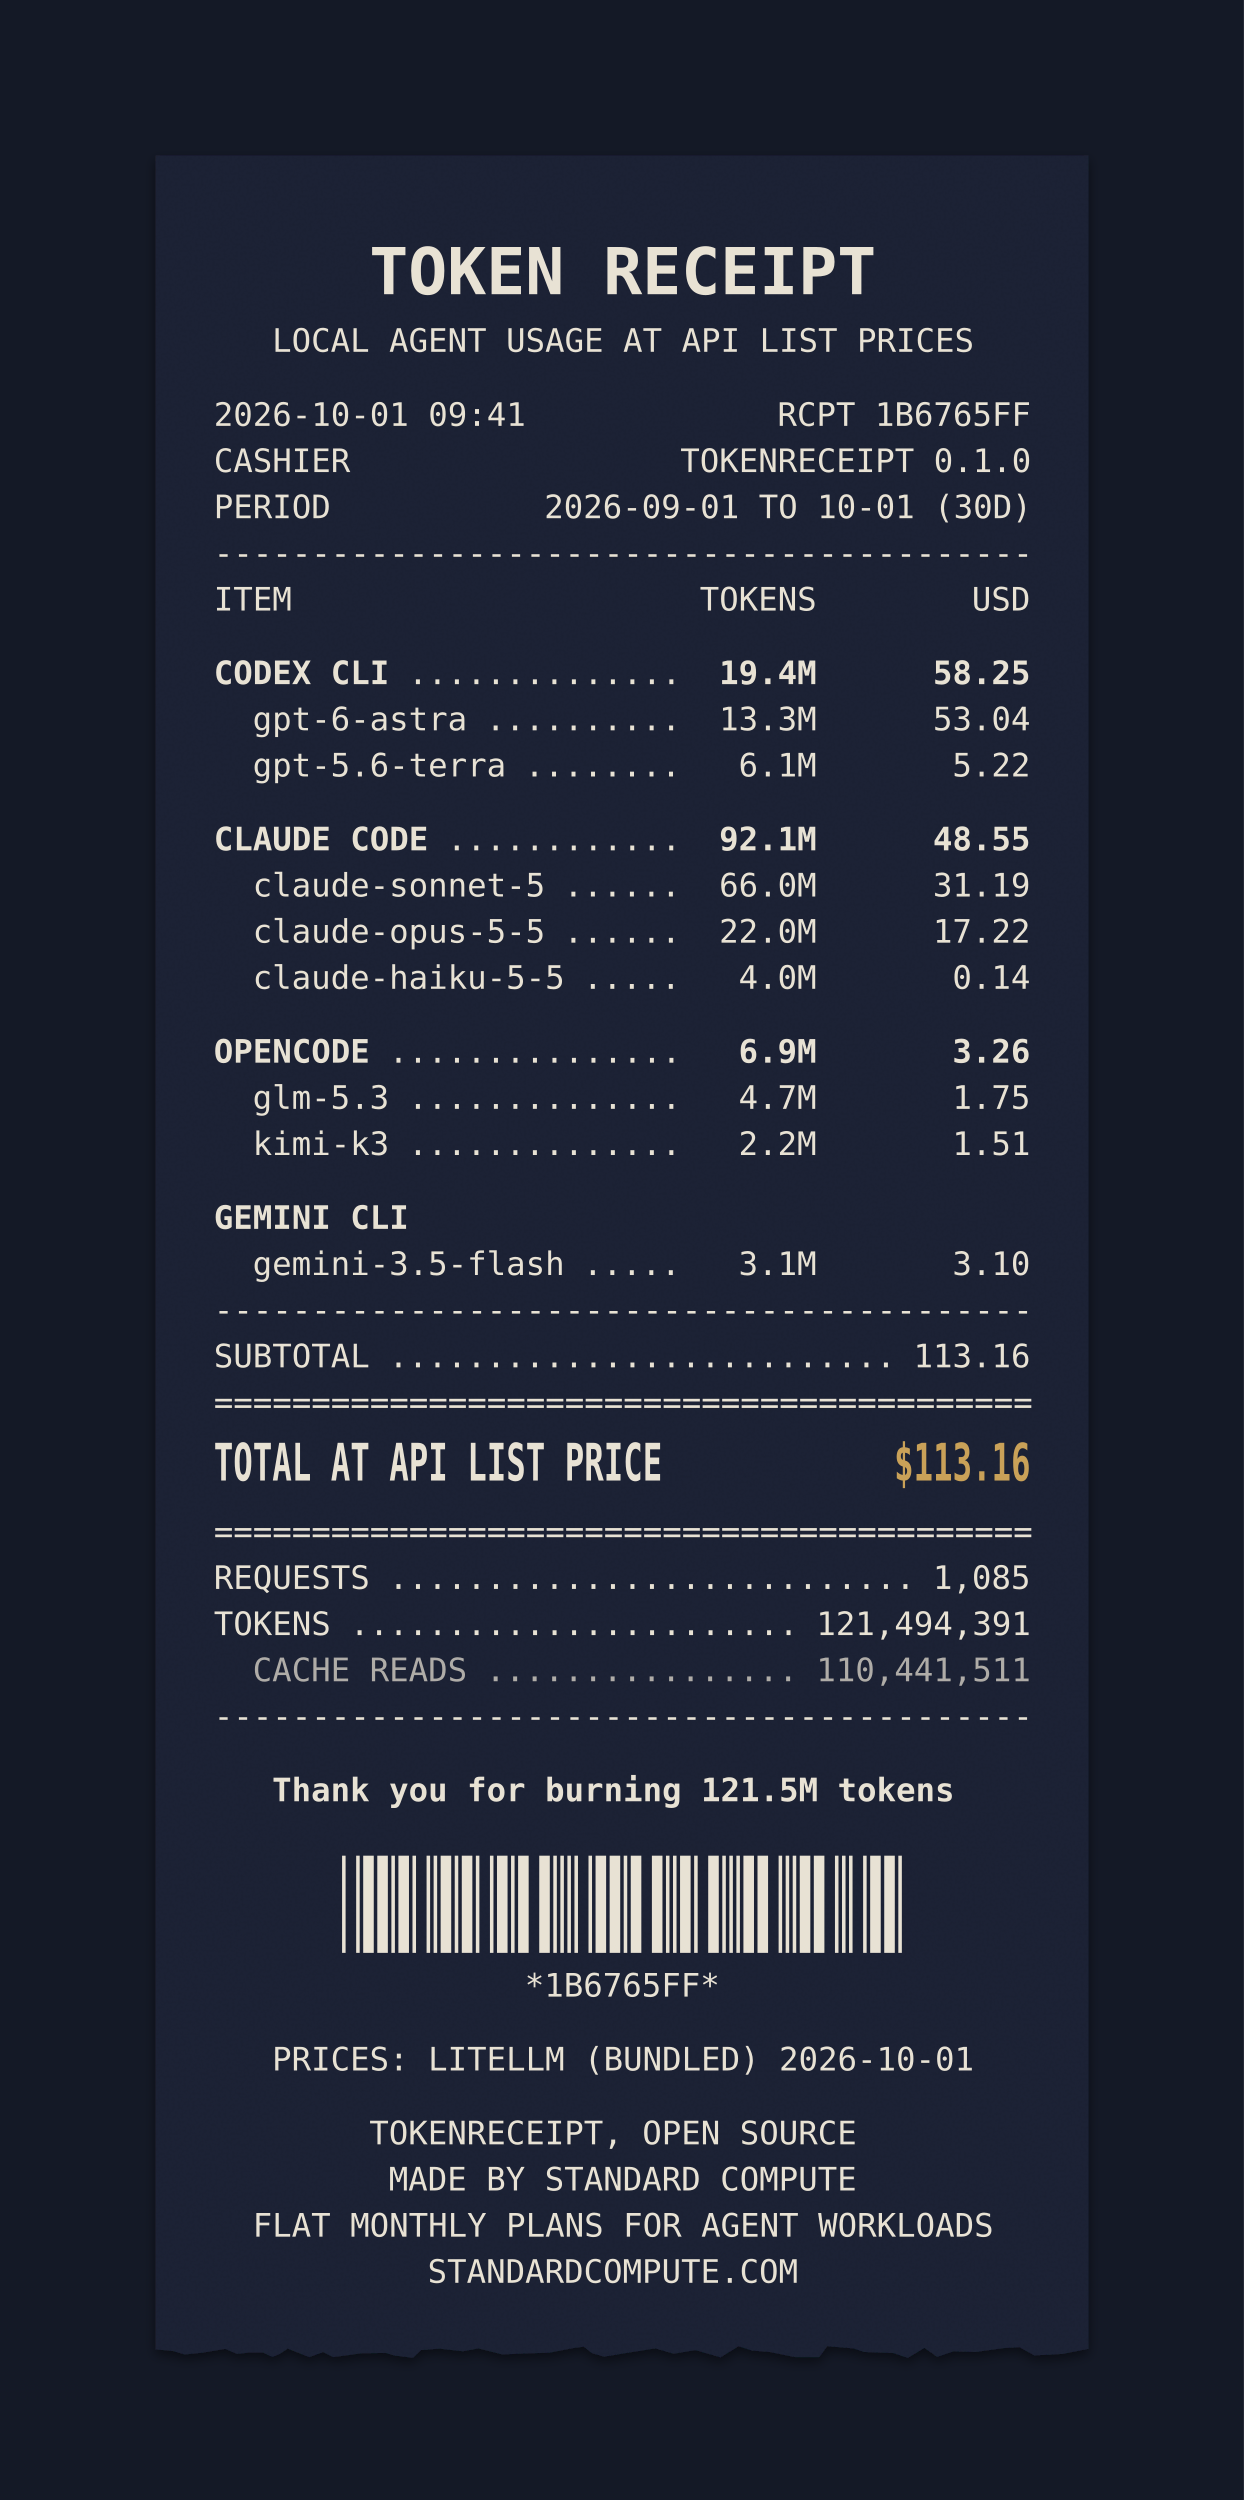
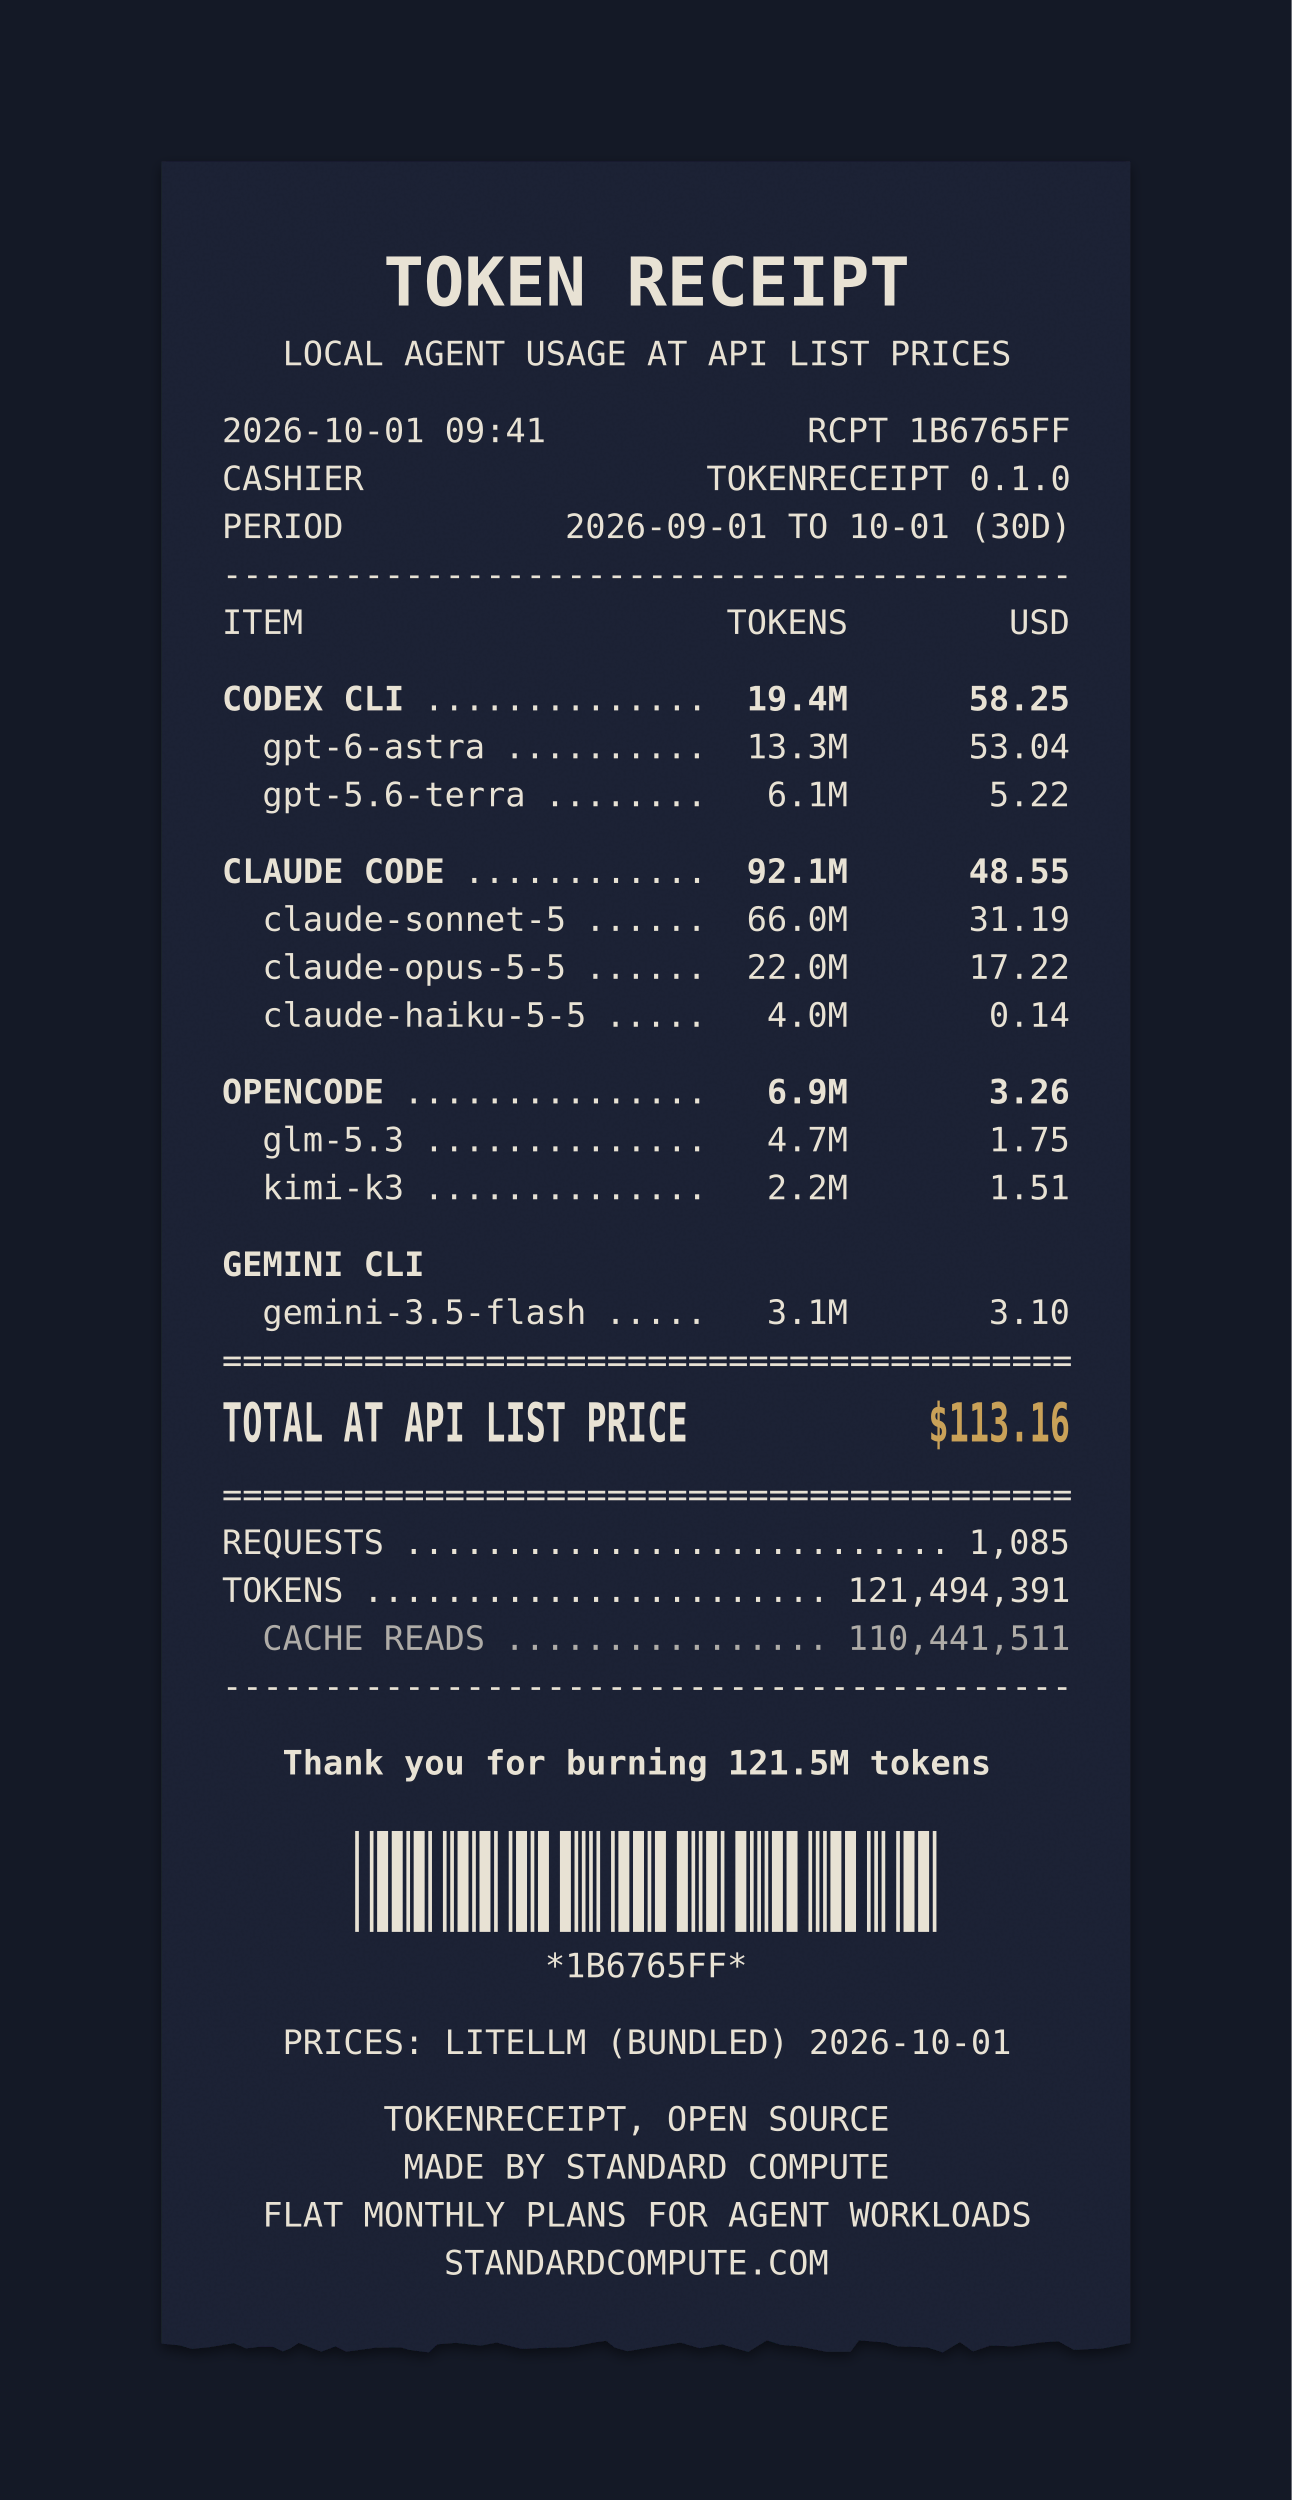
- <svg xmlns="http://www.w3.org/2000/svg" width="512" height="1029" viewBox="0 0 512 1029" role="img" aria-label="Token receipt">
+ <svg xmlns="http://www.w3.org/2000/svg" width="512" height="991" viewBox="0 0 512 991" role="img" aria-label="Token receipt">
  <defs>
    <filter id="shadow" x="-10%" y="-5%" width="120%" height="110%">
      <feDropShadow dx="0" dy="2" stdDeviation="2.5" flood-color="#000" flood-opacity="0.5" />
    </filter>
    <filter id="grain" x="0" y="0" width="100%" height="100%">
      <feTurbulence type="fractalNoise" baseFrequency="0.85" numOctaves="3" seed="7" stitchTiles="stitch" />
      <feColorMatrix values="0 0 0 0 0  0 0 0 0 0  0 0 0 0 0  0 0 0 0.108 -0.043" />
      <feComposite in2="SourceGraphic" operator="in" />
    </filter>
  </defs>
-   <rect width="512" height="1029" fill="#141926" />
-   <path d="M64 64L448 64L448.0 966.8L437.2 968.9L425.7 969.5L419.6 966.1L413.0 966.5L401.5 968.1L392.5 967.8L385.7 970.1L380.5 966.4L373.7 970.5L367.6 968.5L355.8 968.1L351.2 966.6L340.5 965.7L337.2 970.2L327.3 970.2L316.9 968.1L309.5 967.5L304.0 965.7L296.6 970.3L286.2 967.3L277.3 968.8L269.7 966.6L259.6 968.2L248.7 970.0L243.7 968.6L240.3 965.9L235.8 966.5L226.0 968.4L215.4 968.7L206.8 969.1L196.9 966.6L190.6 967.8L180.7 966.7L173.3 967.3L170.0 970.5L162.2 969.5L158.9 968.5L149.1 968.6L137.2 970.2L133.0 968.1L127.3 970.2L118.4 966.7L115.1 968.9L112.1 970.1L108.3 968.3L102.6 968.3L97.6 968.9L92.7 966.8L83.2 968.4L76.0 969.1L71.3 967.7L64.0 967.0Z" fill="#1d2434" filter="url(#shadow)" />
-   <path d="M64 64L448 64L448.0 966.8L437.2 968.9L425.7 969.5L419.6 966.1L413.0 966.5L401.5 968.1L392.5 967.8L385.7 970.1L380.5 966.4L373.7 970.5L367.6 968.5L355.8 968.1L351.2 966.6L340.5 965.7L337.2 970.2L327.3 970.2L316.9 968.1L309.5 967.5L304.0 965.7L296.6 970.3L286.2 967.3L277.3 968.8L269.7 966.6L259.6 968.2L248.7 970.0L243.7 968.6L240.3 965.9L235.8 966.5L226.0 968.4L215.4 968.7L206.8 969.1L196.9 966.6L190.6 967.8L180.7 966.7L173.3 967.3L170.0 970.5L162.2 969.5L158.9 968.5L149.1 968.6L137.2 970.2L133.0 968.1L127.3 970.2L118.4 966.7L115.1 968.9L112.1 970.1L108.3 968.3L102.6 968.3L97.6 968.9L92.7 966.8L83.2 968.4L76.0 969.1L71.3 967.7L64.0 967.0Z" fill="#000" filter="url(#grain)" />
+   <rect width="512" height="991" fill="#141926" />
+   <path d="M64 64L448 64L448.0 928.8L437.2 930.9L425.7 931.5L419.6 928.1L413.0 928.5L401.5 930.1L392.5 929.8L385.7 932.1L380.5 928.4L373.7 932.5L367.6 930.5L355.8 930.1L351.2 928.6L340.5 927.7L337.2 932.2L327.3 932.2L316.9 930.1L309.5 929.5L304.0 927.7L296.6 932.3L286.2 929.3L277.3 930.8L269.7 928.6L259.6 930.2L248.7 932.0L243.7 930.6L240.3 927.9L235.8 928.5L226.0 930.4L215.4 930.7L206.8 931.1L196.9 928.6L190.6 929.8L180.7 928.7L173.3 929.3L170.0 932.5L162.2 931.5L158.9 930.5L149.1 930.6L137.2 932.2L133.0 930.1L127.3 932.2L118.4 928.7L115.1 930.9L112.1 932.1L108.3 930.3L102.6 930.3L97.6 930.9L92.7 928.8L83.2 930.4L76.0 931.1L71.3 929.7L64.0 929.0Z" fill="#1d2434" filter="url(#shadow)" />
+   <path d="M64 64L448 64L448.0 928.8L437.2 930.9L425.7 931.5L419.6 928.1L413.0 928.5L401.5 930.1L392.5 929.8L385.7 932.1L380.5 928.4L373.7 932.5L367.6 930.5L355.8 930.1L351.2 928.6L340.5 927.7L337.2 932.2L327.3 932.2L316.9 930.1L309.5 929.5L304.0 927.7L296.6 932.3L286.2 929.3L277.3 930.8L269.7 928.6L259.6 930.2L248.7 932.0L243.7 930.6L240.3 927.9L235.8 928.5L226.0 930.4L215.4 930.7L206.8 931.1L196.9 928.6L190.6 929.8L180.7 928.7L173.3 929.3L170.0 932.5L162.2 931.5L158.9 930.5L149.1 930.6L137.2 932.2L133.0 930.1L127.3 932.2L118.4 928.7L115.1 930.9L112.1 932.1L108.3 930.3L102.6 930.3L97.6 930.9L92.7 928.8L83.2 930.4L76.0 931.1L71.3 929.7L64.0 929.0Z" fill="#000" filter="url(#grain)" />
  <g font-family="'IBM Plex Mono','JetBrains Mono','SF Mono',SFMono-Regular,Menlo,Consolas,'DejaVu Sans Mono','Liberation Mono',monospace" font-size="13.33" fill="#e8e2d4" style="font-variant-numeric:tabular-nums">
    <g transform="translate(88 121.1) scale(2 2)">
      <text x="32.00" y="0" textLength="104.00" lengthAdjust="spacing" font-weight="700">TOKEN RECEIPT</text>
    </g>
    <g transform="translate(88 144.8)">
      <text x="24.00" y="0" textLength="288.00" lengthAdjust="spacing">LOCAL AGENT USAGE AT API LIST PRICES</text>
    </g>
    <g transform="translate(88 175.3)">
      <text x="0.00" y="0" textLength="128.00" lengthAdjust="spacing">2026-10-01 09:41</text>
      <text x="232.00" y="0" textLength="104.00" lengthAdjust="spacing">RCPT 1B6765FF</text>
    </g>
    <g transform="translate(88 194.3)">
      <text x="0.00" y="0" textLength="56.00" lengthAdjust="spacing">CASHIER</text>
      <text x="192.00" y="0" textLength="144.00" lengthAdjust="spacing">TOKENRECEIPT 0.1.0</text>
    </g>
    <g transform="translate(88 213.3)">
      <text x="0.00" y="0" textLength="48.00" lengthAdjust="spacing">PERIOD</text>
      <text x="136.00" y="0" textLength="200.00" lengthAdjust="spacing">2026-09-01 TO 10-01 (30D)</text>
    </g>
    <g transform="translate(88 232.3)">
      <text x="0.00" y="0" textLength="336.00" lengthAdjust="spacing">------------------------------------------</text>
    </g>
    <g transform="translate(88 251.3)">
      <text x="0.00" y="0" textLength="32.00" lengthAdjust="spacing">ITEM</text>
      <text x="200.00" y="0" textLength="48.00" lengthAdjust="spacing">TOKENS</text>
      <text x="312.00" y="0" textLength="24.00" lengthAdjust="spacing">USD</text>
    </g>
    <g transform="translate(88 281.6)">
      <text x="0.00" y="0" textLength="72.00" lengthAdjust="spacing" font-weight="700">CODEX CLI</text>
      <text x="80.00" y="0" textLength="112.00" lengthAdjust="spacing">..............</text>
      <text x="208.00" y="0" textLength="40.00" lengthAdjust="spacing" font-weight="700">19.4M</text>
      <text x="296.00" y="0" textLength="40.00" lengthAdjust="spacing" font-weight="700">58.25</text>
    </g>
    <g transform="translate(88 300.6)">
      <text x="16.00" y="0" textLength="88.00" lengthAdjust="spacing">gpt-6-astra</text>
      <text x="112.00" y="0" textLength="80.00" lengthAdjust="spacing">..........</text>
      <text x="208.00" y="0" textLength="40.00" lengthAdjust="spacing">13.3M</text>
      <text x="296.00" y="0" textLength="40.00" lengthAdjust="spacing">53.04</text>
    </g>
    <g transform="translate(88 319.6)">
      <text x="16.00" y="0" textLength="104.00" lengthAdjust="spacing">gpt-5.6-terra</text>
      <text x="128.00" y="0" textLength="64.00" lengthAdjust="spacing">........</text>
      <text x="216.00" y="0" textLength="32.00" lengthAdjust="spacing">6.1M</text>
      <text x="304.00" y="0" textLength="32.00" lengthAdjust="spacing">5.22</text>
    </g>
    <g transform="translate(88 350.0)">
      <text x="0.00" y="0" textLength="88.00" lengthAdjust="spacing" font-weight="700">CLAUDE CODE</text>
      <text x="96.00" y="0" textLength="96.00" lengthAdjust="spacing">............</text>
      <text x="208.00" y="0" textLength="40.00" lengthAdjust="spacing" font-weight="700">92.1M</text>
      <text x="296.00" y="0" textLength="40.00" lengthAdjust="spacing" font-weight="700">48.55</text>
    </g>
    <g transform="translate(88 369.0)">
      <text x="16.00" y="0" textLength="120.00" lengthAdjust="spacing">claude-sonnet-5</text>
      <text x="144.00" y="0" textLength="48.00" lengthAdjust="spacing">......</text>
      <text x="208.00" y="0" textLength="40.00" lengthAdjust="spacing">66.0M</text>
      <text x="296.00" y="0" textLength="40.00" lengthAdjust="spacing">31.19</text>
    </g>
    <g transform="translate(88 388.0)">
      <text x="16.00" y="0" textLength="120.00" lengthAdjust="spacing">claude-opus-5-5</text>
      <text x="144.00" y="0" textLength="48.00" lengthAdjust="spacing">......</text>
      <text x="208.00" y="0" textLength="40.00" lengthAdjust="spacing">22.0M</text>
      <text x="296.00" y="0" textLength="40.00" lengthAdjust="spacing">17.22</text>
    </g>
    <g transform="translate(88 407.0)">
      <text x="16.00" y="0" textLength="128.00" lengthAdjust="spacing">claude-haiku-5-5</text>
      <text x="152.00" y="0" textLength="40.00" lengthAdjust="spacing">.....</text>
      <text x="216.00" y="0" textLength="32.00" lengthAdjust="spacing">4.0M</text>
      <text x="304.00" y="0" textLength="32.00" lengthAdjust="spacing">0.14</text>
    </g>
    <g transform="translate(88 437.4)">
      <text x="0.00" y="0" textLength="64.00" lengthAdjust="spacing" font-weight="700">OPENCODE</text>
      <text x="72.00" y="0" textLength="120.00" lengthAdjust="spacing">...............</text>
      <text x="216.00" y="0" textLength="32.00" lengthAdjust="spacing" font-weight="700">6.9M</text>
      <text x="304.00" y="0" textLength="32.00" lengthAdjust="spacing" font-weight="700">3.26</text>
    </g>
    <g transform="translate(88 456.4)">
      <text x="16.00" y="0" textLength="56.00" lengthAdjust="spacing">glm-5.3</text>
      <text x="80.00" y="0" textLength="112.00" lengthAdjust="spacing">..............</text>
      <text x="216.00" y="0" textLength="32.00" lengthAdjust="spacing">4.7M</text>
      <text x="304.00" y="0" textLength="32.00" lengthAdjust="spacing">1.75</text>
    </g>
    <g transform="translate(88 475.4)">
      <text x="16.00" y="0" textLength="56.00" lengthAdjust="spacing">kimi-k3</text>
      <text x="80.00" y="0" textLength="112.00" lengthAdjust="spacing">..............</text>
      <text x="216.00" y="0" textLength="32.00" lengthAdjust="spacing">2.2M</text>
      <text x="304.00" y="0" textLength="32.00" lengthAdjust="spacing">1.51</text>
    </g>
    <g transform="translate(88 505.8)">
      <text x="0.00" y="0" textLength="80.00" lengthAdjust="spacing" font-weight="700">GEMINI CLI</text>
    </g>
    <g transform="translate(88 524.8)">
      <text x="16.00" y="0" textLength="128.00" lengthAdjust="spacing">gemini-3.5-flash</text>
      <text x="152.00" y="0" textLength="40.00" lengthAdjust="spacing">.....</text>
      <text x="216.00" y="0" textLength="32.00" lengthAdjust="spacing">3.1M</text>
      <text x="304.00" y="0" textLength="32.00" lengthAdjust="spacing">3.10</text>
    </g>
    <g transform="translate(88 543.8)">
-       <text x="0.00" y="0" textLength="336.00" lengthAdjust="spacing">------------------------------------------</text>
-     </g>
-     <g transform="translate(88 562.8)">
-       <text x="0.00" y="0" textLength="64.00" lengthAdjust="spacing">SUBTOTAL</text>
-       <text x="72.00" y="0" textLength="208.00" lengthAdjust="spacing">..........................</text>
-       <text x="288.00" y="0" textLength="48.00" lengthAdjust="spacing">113.16</text>
-     </g>
-     <g transform="translate(88 581.8)">
      <text x="0.00" y="0" textLength="336.00" lengthAdjust="spacing">==========================================</text>
    </g>
-     <g transform="translate(88 609.4) scale(1 1.6)">
+     <g transform="translate(88 571.4) scale(1 1.6)">
      <text x="0.00" y="0" textLength="184.00" lengthAdjust="spacing" font-weight="700">TOTAL AT API LIST PRICE</text>
      <text x="280.00" y="0" textLength="56.00" lengthAdjust="spacing" fill="#c9a158" font-weight="700">$113.16</text>
    </g>
-     <g transform="translate(88 635.0)">
+     <g transform="translate(88 597.0)">
      <text x="0.00" y="0" textLength="336.00" lengthAdjust="spacing">==========================================</text>
    </g>
-     <g transform="translate(88 654.0)">
+     <g transform="translate(88 616.0)">
      <text x="0.00" y="0" textLength="64.00" lengthAdjust="spacing">REQUESTS</text>
      <text x="72.00" y="0" textLength="216.00" lengthAdjust="spacing">...........................</text>
      <text x="296.00" y="0" textLength="40.00" lengthAdjust="spacing">1,085</text>
    </g>
-     <g transform="translate(88 673.0)">
+     <g transform="translate(88 635.0)">
      <text x="0.00" y="0" textLength="48.00" lengthAdjust="spacing">TOKENS</text>
      <text x="56.00" y="0" textLength="184.00" lengthAdjust="spacing">.......................</text>
      <text x="248.00" y="0" textLength="88.00" lengthAdjust="spacing">121,494,391</text>
    </g>
-     <g transform="translate(88 692.0)">
+     <g transform="translate(88 654.0)">
      <text x="16.00" y="0" textLength="88.00" lengthAdjust="spacing" fill-opacity="0.72">CACHE READS</text>
      <text x="112.00" y="0" textLength="128.00" lengthAdjust="spacing" fill-opacity="0.72">................</text>
      <text x="248.00" y="0" textLength="88.00" lengthAdjust="spacing" fill-opacity="0.72">110,441,511</text>
    </g>
-     <g transform="translate(88 711.0)">
+     <g transform="translate(88 673.0)">
      <text x="0.00" y="0" textLength="336.00" lengthAdjust="spacing">------------------------------------------</text>
    </g>
-     <g transform="translate(88 741.4)">
+     <g transform="translate(88 703.4)">
      <text x="24.00" y="0" textLength="280.00" lengthAdjust="spacing" font-weight="700">Thank you for burning 121.5M tokens</text>
    </g>
    <g fill="#e8e2d4">
-       <rect x="140.80" y="763.8" width="1.45" height="40" />
-       <rect x="146.60" y="763.8" width="1.45" height="40" />
-       <rect x="149.49" y="763.8" width="4.35" height="40" />
-       <rect x="155.29" y="763.8" width="4.35" height="40" />
-       <rect x="161.09" y="763.8" width="1.45" height="40" />
-       <rect x="163.98" y="763.8" width="4.35" height="40" />
-       <rect x="169.78" y="763.8" width="1.45" height="40" />
-       <rect x="175.58" y="763.8" width="1.45" height="40" />
-       <rect x="178.48" y="763.8" width="1.45" height="40" />
-       <rect x="181.37" y="763.8" width="4.35" height="40" />
-       <rect x="187.17" y="763.8" width="1.45" height="40" />
-       <rect x="190.07" y="763.8" width="4.35" height="40" />
-       <rect x="195.86" y="763.8" width="1.45" height="40" />
-       <rect x="201.66" y="763.8" width="1.45" height="40" />
-       <rect x="204.56" y="763.8" width="4.35" height="40" />
-       <rect x="210.35" y="763.8" width="1.45" height="40" />
-       <rect x="213.25" y="763.8" width="4.35" height="40" />
-       <rect x="221.95" y="763.8" width="4.35" height="40" />
-       <rect x="227.74" y="763.8" width="1.45" height="40" />
-       <rect x="230.64" y="763.8" width="1.45" height="40" />
-       <rect x="233.54" y="763.8" width="1.45" height="40" />
-       <rect x="236.44" y="763.8" width="1.45" height="40" />
-       <rect x="242.23" y="763.8" width="1.45" height="40" />
-       <rect x="245.13" y="763.8" width="4.35" height="40" />
-       <rect x="250.93" y="763.8" width="4.35" height="40" />
-       <rect x="256.72" y="763.8" width="1.45" height="40" />
-       <rect x="259.62" y="763.8" width="4.35" height="40" />
-       <rect x="268.32" y="763.8" width="4.35" height="40" />
-       <rect x="274.11" y="763.8" width="1.45" height="40" />
-       <rect x="277.01" y="763.8" width="1.45" height="40" />
-       <rect x="279.91" y="763.8" width="4.35" height="40" />
-       <rect x="285.71" y="763.8" width="1.45" height="40" />
-       <rect x="291.50" y="763.8" width="4.35" height="40" />
-       <rect x="297.30" y="763.8" width="1.45" height="40" />
-       <rect x="300.20" y="763.8" width="1.45" height="40" />
-       <rect x="303.09" y="763.8" width="1.45" height="40" />
-       <rect x="305.99" y="763.8" width="4.35" height="40" />
-       <rect x="311.79" y="763.8" width="4.35" height="40" />
-       <rect x="320.48" y="763.8" width="1.45" height="40" />
-       <rect x="323.38" y="763.8" width="1.45" height="40" />
-       <rect x="326.28" y="763.8" width="1.45" height="40" />
-       <rect x="329.18" y="763.8" width="4.35" height="40" />
-       <rect x="334.97" y="763.8" width="4.35" height="40" />
-       <rect x="343.67" y="763.8" width="1.45" height="40" />
-       <rect x="346.57" y="763.8" width="1.45" height="40" />
-       <rect x="349.46" y="763.8" width="1.45" height="40" />
-       <rect x="355.26" y="763.8" width="1.45" height="40" />
-       <rect x="358.16" y="763.8" width="4.35" height="40" />
-       <rect x="363.95" y="763.8" width="4.35" height="40" />
-       <rect x="369.75" y="763.8" width="1.45" height="40" />
-     </g>
-     <g transform="translate(88 821.8)">
+       <rect x="140.80" y="725.8" width="1.45" height="40" />
+       <rect x="146.60" y="725.8" width="1.45" height="40" />
+       <rect x="149.49" y="725.8" width="4.35" height="40" />
+       <rect x="155.29" y="725.8" width="4.35" height="40" />
+       <rect x="161.09" y="725.8" width="1.45" height="40" />
+       <rect x="163.98" y="725.8" width="4.35" height="40" />
+       <rect x="169.78" y="725.8" width="1.45" height="40" />
+       <rect x="175.58" y="725.8" width="1.45" height="40" />
+       <rect x="178.48" y="725.8" width="1.45" height="40" />
+       <rect x="181.37" y="725.8" width="4.35" height="40" />
+       <rect x="187.17" y="725.8" width="1.45" height="40" />
+       <rect x="190.07" y="725.8" width="4.35" height="40" />
+       <rect x="195.86" y="725.8" width="1.45" height="40" />
+       <rect x="201.66" y="725.8" width="1.45" height="40" />
+       <rect x="204.56" y="725.8" width="4.35" height="40" />
+       <rect x="210.35" y="725.8" width="1.45" height="40" />
+       <rect x="213.25" y="725.8" width="4.35" height="40" />
+       <rect x="221.95" y="725.8" width="4.35" height="40" />
+       <rect x="227.74" y="725.8" width="1.45" height="40" />
+       <rect x="230.64" y="725.8" width="1.45" height="40" />
+       <rect x="233.54" y="725.8" width="1.45" height="40" />
+       <rect x="236.44" y="725.8" width="1.45" height="40" />
+       <rect x="242.23" y="725.8" width="1.45" height="40" />
+       <rect x="245.13" y="725.8" width="4.35" height="40" />
+       <rect x="250.93" y="725.8" width="4.35" height="40" />
+       <rect x="256.72" y="725.8" width="1.45" height="40" />
+       <rect x="259.62" y="725.8" width="4.35" height="40" />
+       <rect x="268.32" y="725.8" width="4.35" height="40" />
+       <rect x="274.11" y="725.8" width="1.45" height="40" />
+       <rect x="277.01" y="725.8" width="1.45" height="40" />
+       <rect x="279.91" y="725.8" width="4.35" height="40" />
+       <rect x="285.71" y="725.8" width="1.45" height="40" />
+       <rect x="291.50" y="725.8" width="4.35" height="40" />
+       <rect x="297.30" y="725.8" width="1.45" height="40" />
+       <rect x="300.20" y="725.8" width="1.45" height="40" />
+       <rect x="303.09" y="725.8" width="1.45" height="40" />
+       <rect x="305.99" y="725.8" width="4.35" height="40" />
+       <rect x="311.79" y="725.8" width="4.35" height="40" />
+       <rect x="320.48" y="725.8" width="1.45" height="40" />
+       <rect x="323.38" y="725.8" width="1.45" height="40" />
+       <rect x="326.28" y="725.8" width="1.45" height="40" />
+       <rect x="329.18" y="725.8" width="4.35" height="40" />
+       <rect x="334.97" y="725.8" width="4.35" height="40" />
+       <rect x="343.67" y="725.8" width="1.45" height="40" />
+       <rect x="346.57" y="725.8" width="1.45" height="40" />
+       <rect x="349.46" y="725.8" width="1.45" height="40" />
+       <rect x="355.26" y="725.8" width="1.45" height="40" />
+       <rect x="358.16" y="725.8" width="4.35" height="40" />
+       <rect x="363.95" y="725.8" width="4.35" height="40" />
+       <rect x="369.75" y="725.8" width="1.45" height="40" />
+     </g>
+     <g transform="translate(88 783.8)">
      <text x="128.00" y="0" textLength="80.00" lengthAdjust="spacing">*1B6765FF*</text>
    </g>
-     <g transform="translate(88 852.2)">
+     <g transform="translate(88 814.2)">
      <text x="24.00" y="0" textLength="288.00" lengthAdjust="spacing">PRICES: LITELLM (BUNDLED) 2026-10-01</text>
    </g>
+     <g transform="translate(88 844.6)">
+       <text x="64.00" y="0" textLength="200.00" lengthAdjust="spacing">TOKENRECEIPT, OPEN SOURCE</text>
+     </g>
+     <g transform="translate(88 863.6)">
+       <text x="72.00" y="0" textLength="192.00" lengthAdjust="spacing">MADE BY STANDARD COMPUTE</text>
+     </g>
    <g transform="translate(88 882.6)">
-       <text x="64.00" y="0" textLength="200.00" lengthAdjust="spacing">TOKENRECEIPT, OPEN SOURCE</text>
+       <text x="16.00" y="0" textLength="304.00" lengthAdjust="spacing">FLAT MONTHLY PLANS FOR AGENT WORKLOADS</text>
    </g>
    <g transform="translate(88 901.6)">
-       <text x="72.00" y="0" textLength="192.00" lengthAdjust="spacing">MADE BY STANDARD COMPUTE</text>
-     </g>
-     <g transform="translate(88 920.6)">
-       <text x="16.00" y="0" textLength="304.00" lengthAdjust="spacing">FLAT MONTHLY PLANS FOR AGENT WORKLOADS</text>
-     </g>
-     <g transform="translate(88 939.6)">
      <text x="88.00" y="0" textLength="152.00" lengthAdjust="spacing">STANDARDCOMPUTE.COM</text>
    </g>
  </g>
</svg>
